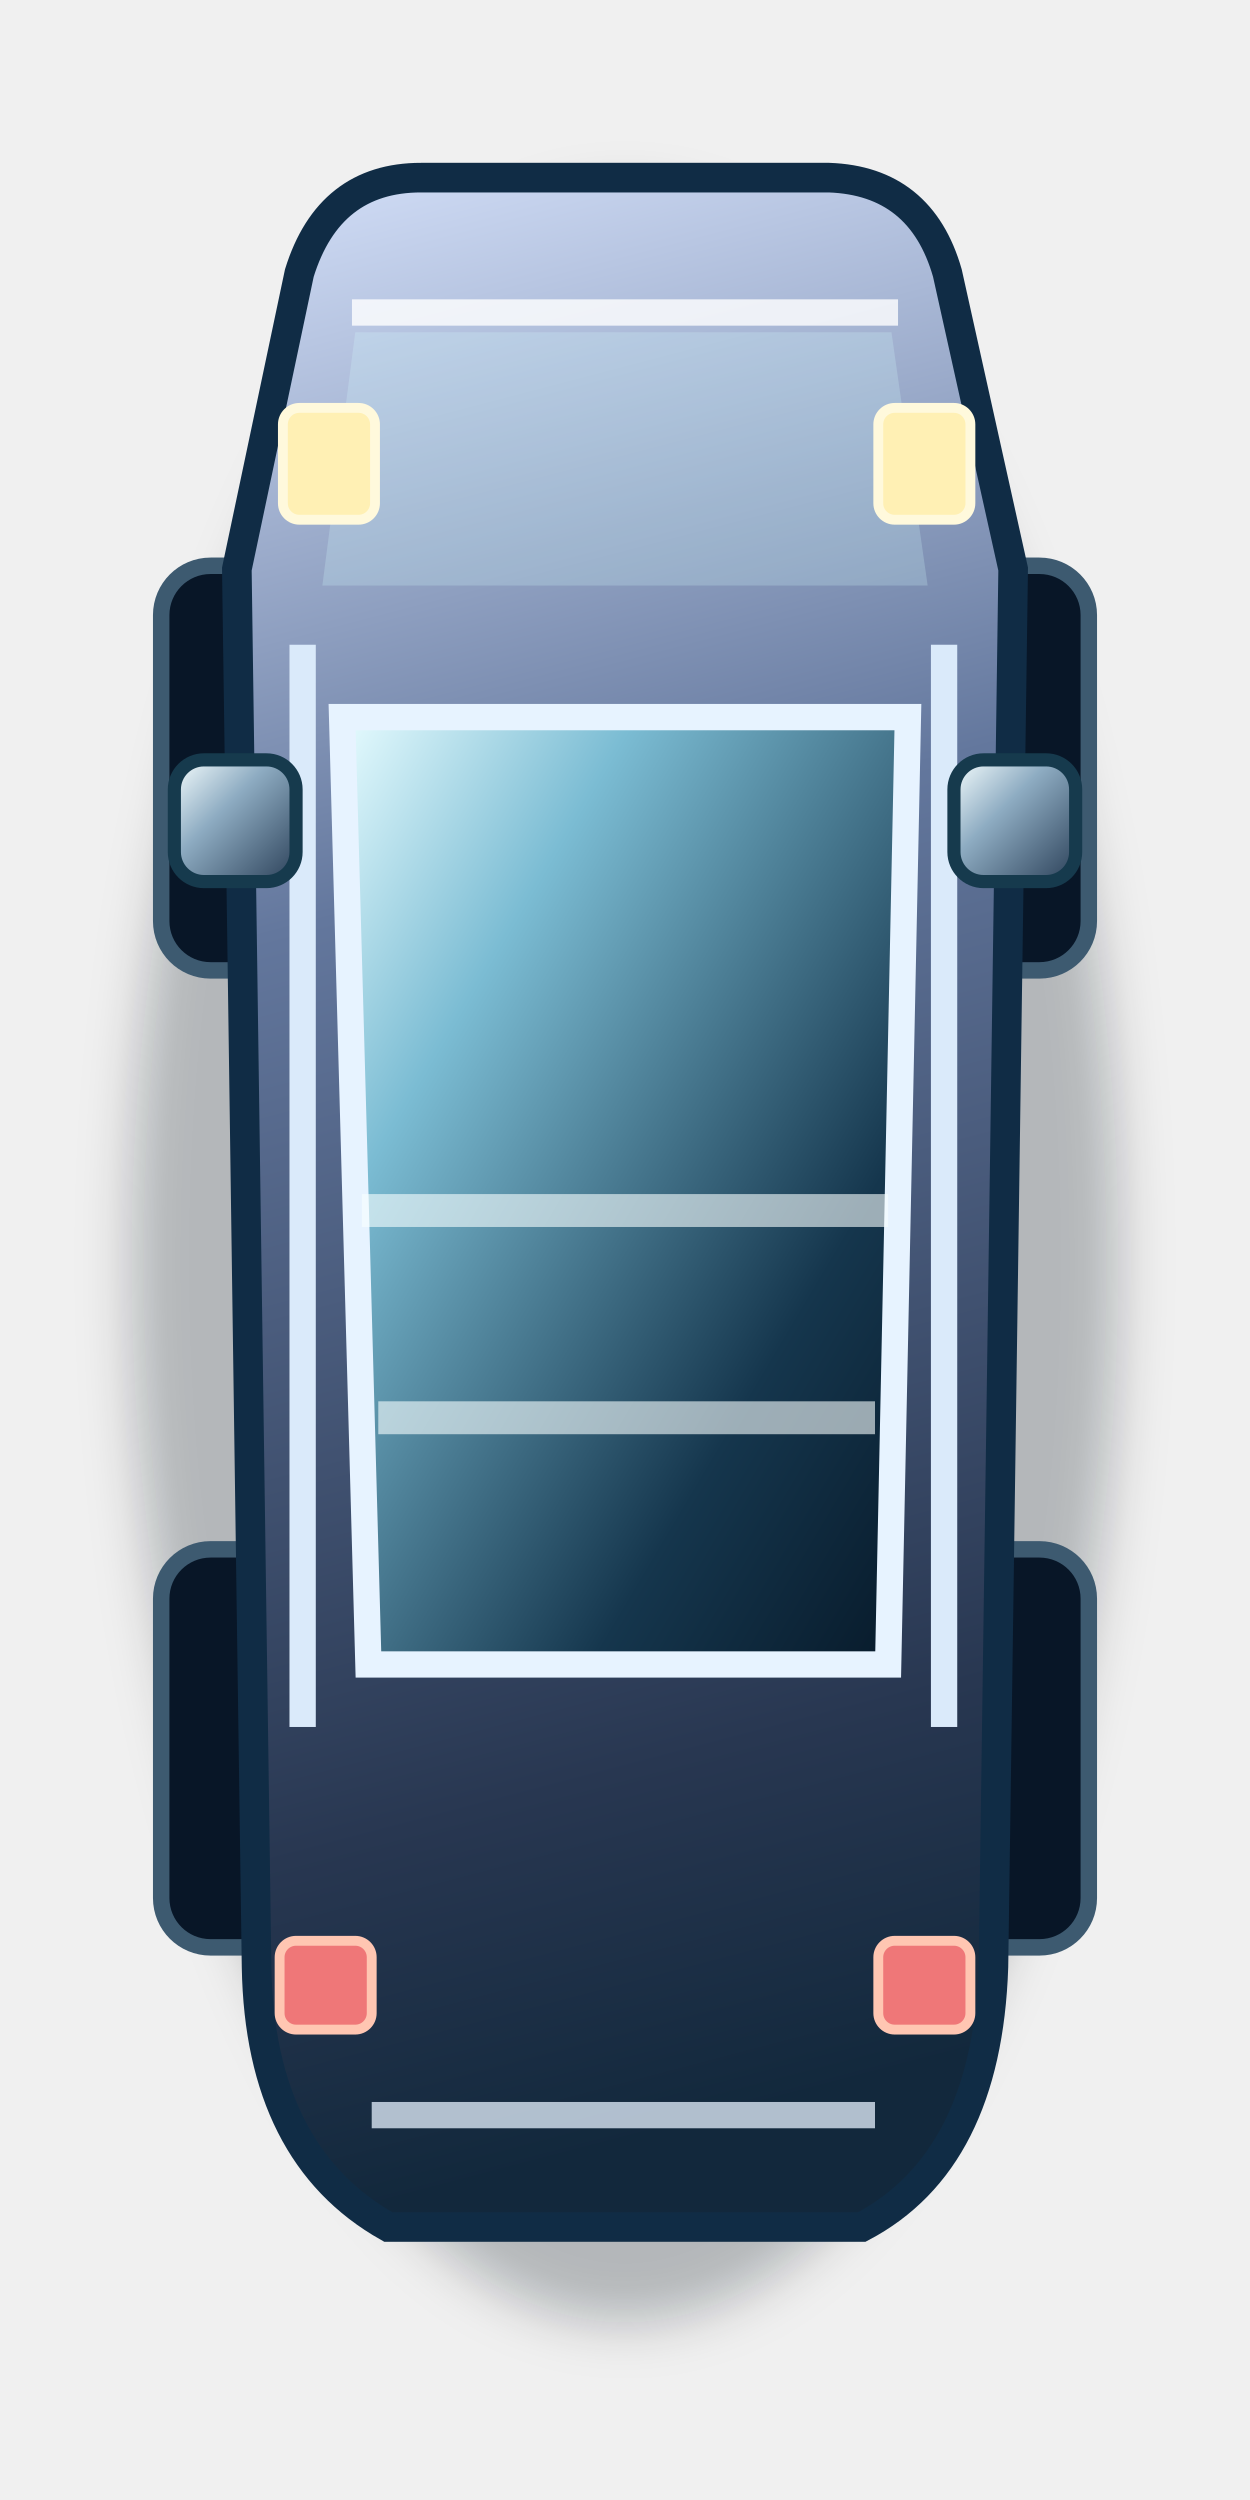
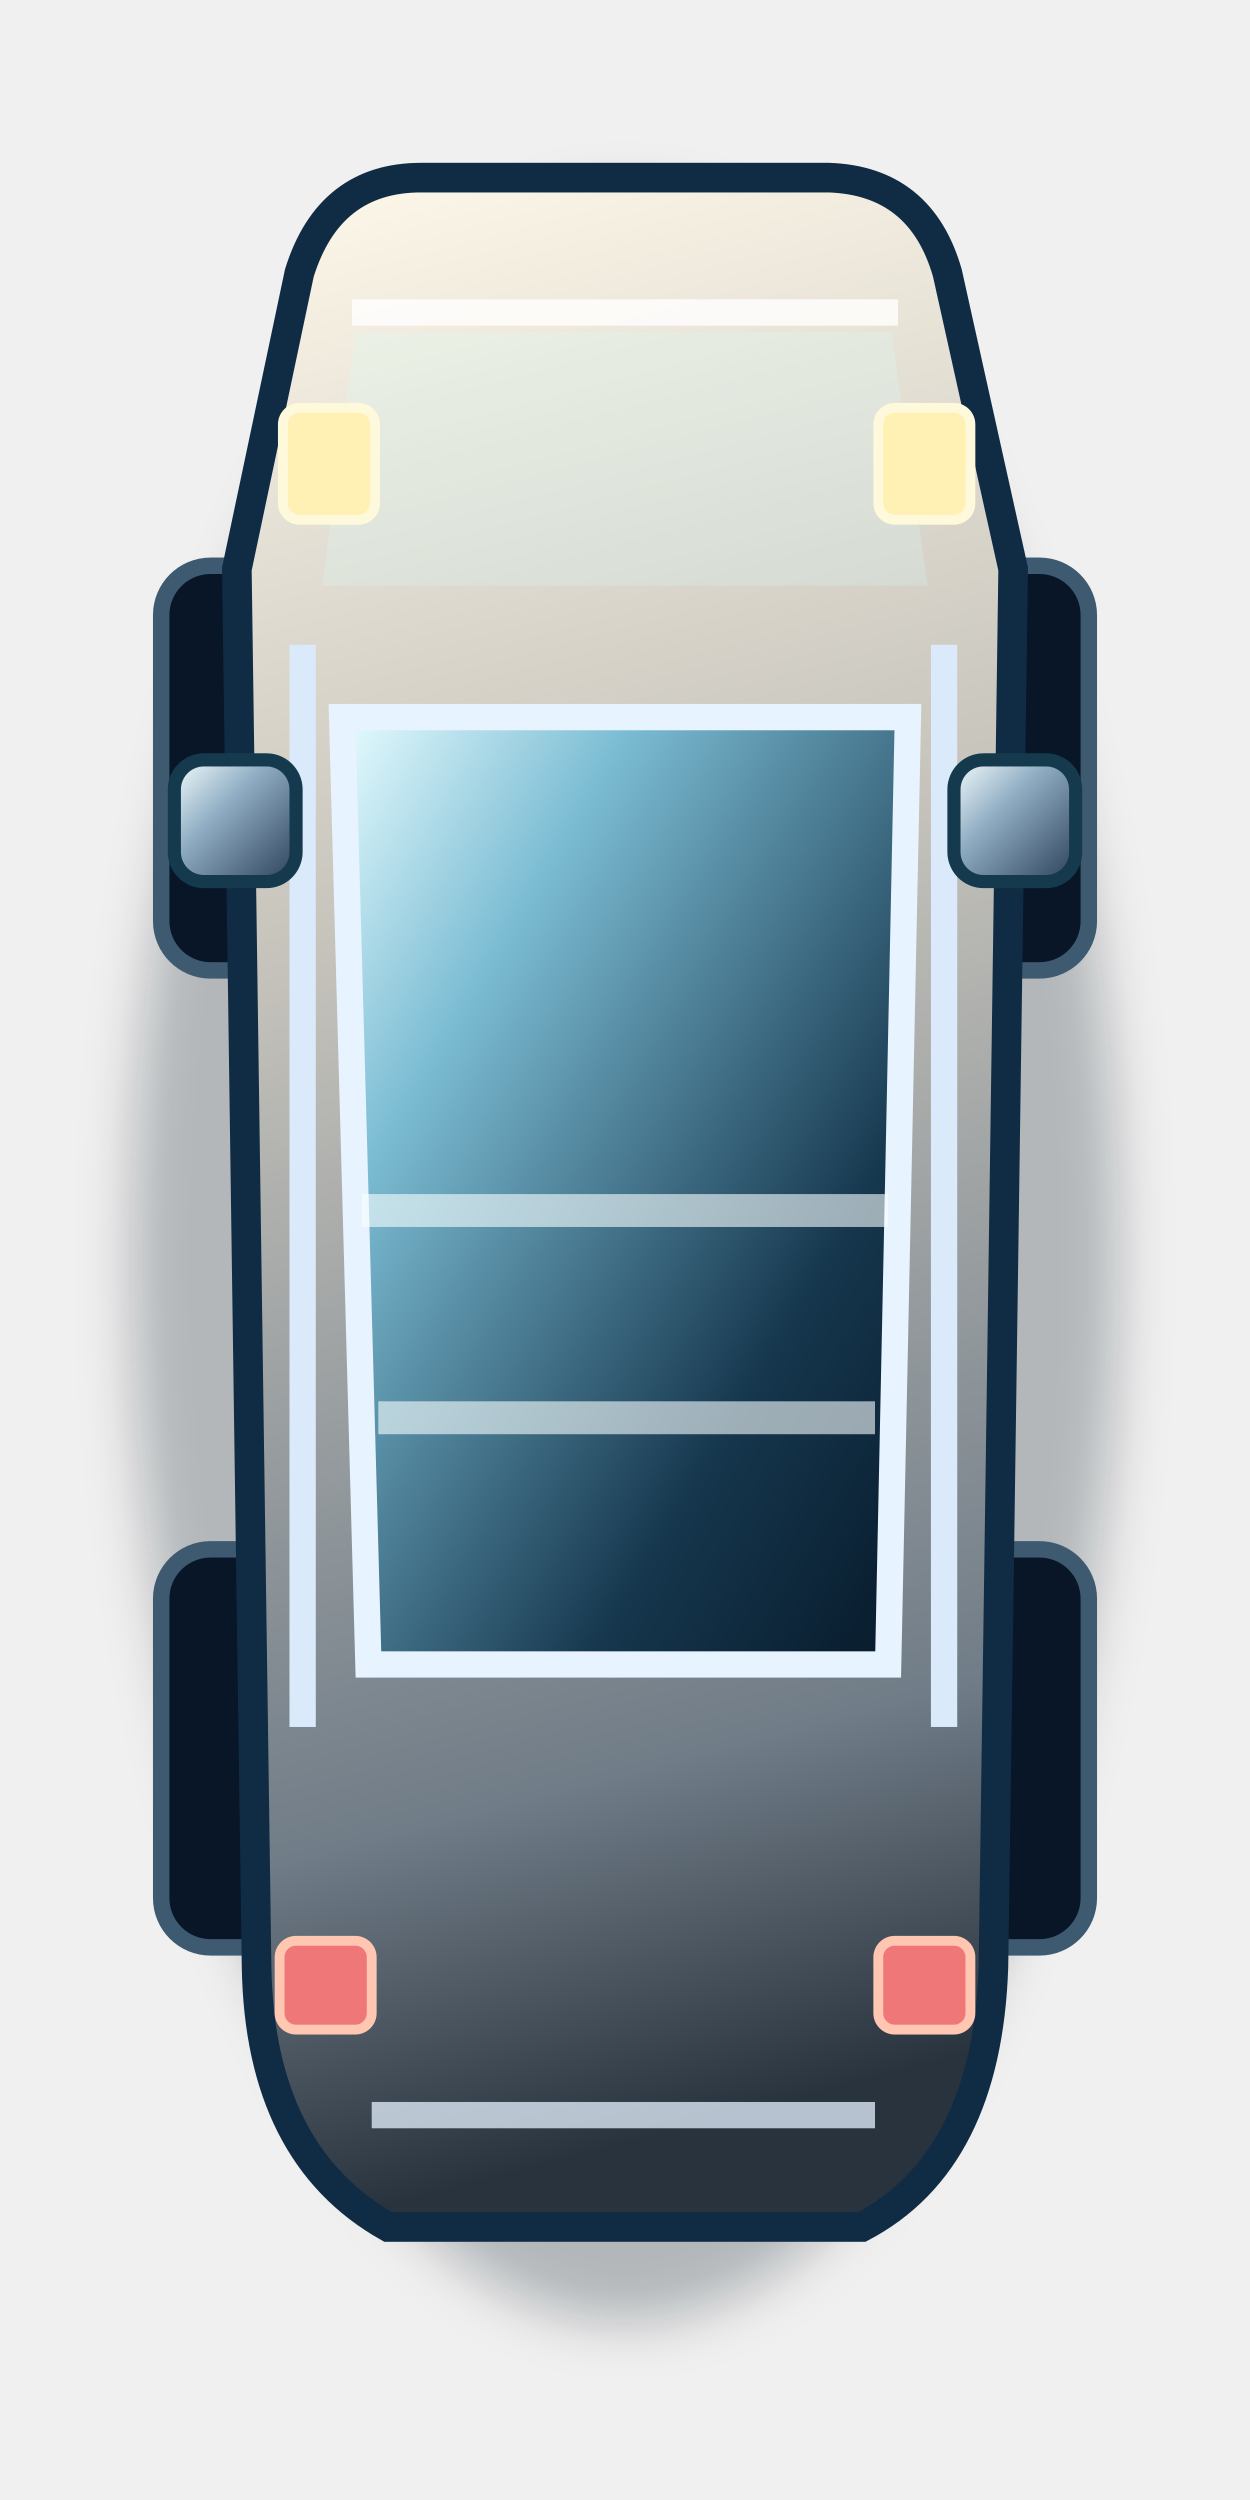
<svg xmlns="http://www.w3.org/2000/svg" width="380" height="760" viewBox="0 0 380 760" role="img" aria-label="Atlantic Executive top-down view">
  <defs>
    <linearGradient id="paint" x1="0" x2=".1" y1="0" y2="1">
-       <stop stop-color="#d3dff8" />
-       <stop offset=".37" stop-color="#63779d" />
-       <stop offset=".82" stop-color="#283751" />
-       <stop offset="1" stop-color="#12283c" />
+       <stop stop-color="#fff9ea" />
+       <stop offset=".37" stop-color="#c8c5bd" />
+       <stop offset=".82" stop-color="#707c87" />
+       <stop offset="1" stop-color="#29333e" />
    </linearGradient>
    <linearGradient id="window" x1="0" x2="1" y1="0" y2="1">
      <stop stop-color="#e7fcff" />
      <stop offset=".26" stop-color="#7bbcd3" />
      <stop offset=".72" stop-color="#15364d" />
      <stop offset="1" stop-color="#071929" />
    </linearGradient>
    <linearGradient id="chrome" x1="0" x2="1" y1="0" y2="1">
      <stop stop-color="#f7ffff" />
      <stop offset=".4" stop-color="#8eacc2" />
      <stop offset="1" stop-color="#2b4058" />
    </linearGradient>
    <filter id="shadow" x="-30%" y="-40%" width="160%" height="180%">
      <feGaussianBlur stdDeviation="8" />
    </filter>
  </defs>
  <ellipse cx="190" cy="383" rx="150" ry="323" fill="#010816" opacity=".25" filter="url(#shadow)" />
  <rect x="49" y="172" width="45" height="123" rx="15" fill="#081627" stroke="#3d5a70" stroke-width="5" />
  <rect x="49" y="471" width="45" height="121" rx="15" fill="#081627" stroke="#3d5a70" stroke-width="5" />
  <rect x="286" y="172" width="45" height="123" rx="15" fill="#081627" stroke="#3d5a70" stroke-width="5" />
  <rect x="286" y="471" width="45" height="121" rx="15" fill="#081627" stroke="#3d5a70" stroke-width="5" />
  <path d="M91 83Q100 54 128 54H252Q280 55 288 83L308 173L302 598Q300 657 262 677H118Q79 655 78 598L72 173Z" fill="url(#paint)" stroke="#102c45" stroke-width="9" />
  <path d="M108 101H271L282 178H98Z" fill="#d8ffff" opacity=".22" />
  <path d="M104 218H276L270 506H112Z" fill="url(#window)" stroke="#e7f3ff" stroke-width="8" />
  <path d="M110 368H270 M115 431H266" stroke="#f8ffff" stroke-width="10" opacity=".6" />
  <path d="M92 196V525 M287 196V525" stroke="#daeafa" stroke-width="8" />
  <path d="M107 95H273" stroke="#ffffff" stroke-width="8" opacity=".8" />
  <path d="M113 643H266" stroke="#e5f2ff" stroke-width="8" opacity=".75" />
  <rect x="86" y="124" width="28" height="34" rx="5" fill="#fff0b4" stroke="#fff9dc" stroke-width="3" />
  <rect x="267" y="124" width="28" height="34" rx="5" fill="#fff0b4" stroke="#fff9dc" stroke-width="3" />
  <rect x="85" y="590" width="28" height="27" rx="5" fill="#ef7778" stroke="#ffc6b2" stroke-width="3" />
  <rect x="267" y="590" width="28" height="27" rx="5" fill="#ef7778" stroke="#ffc6b2" stroke-width="3" />
  <rect x="53" y="231" width="37" height="37" rx="9" fill="url(#chrome)" stroke="#163a4d" stroke-width="4" />
  <rect x="290" y="231" width="37" height="37" rx="9" fill="url(#chrome)" stroke="#163a4d" stroke-width="4" />
</svg>
